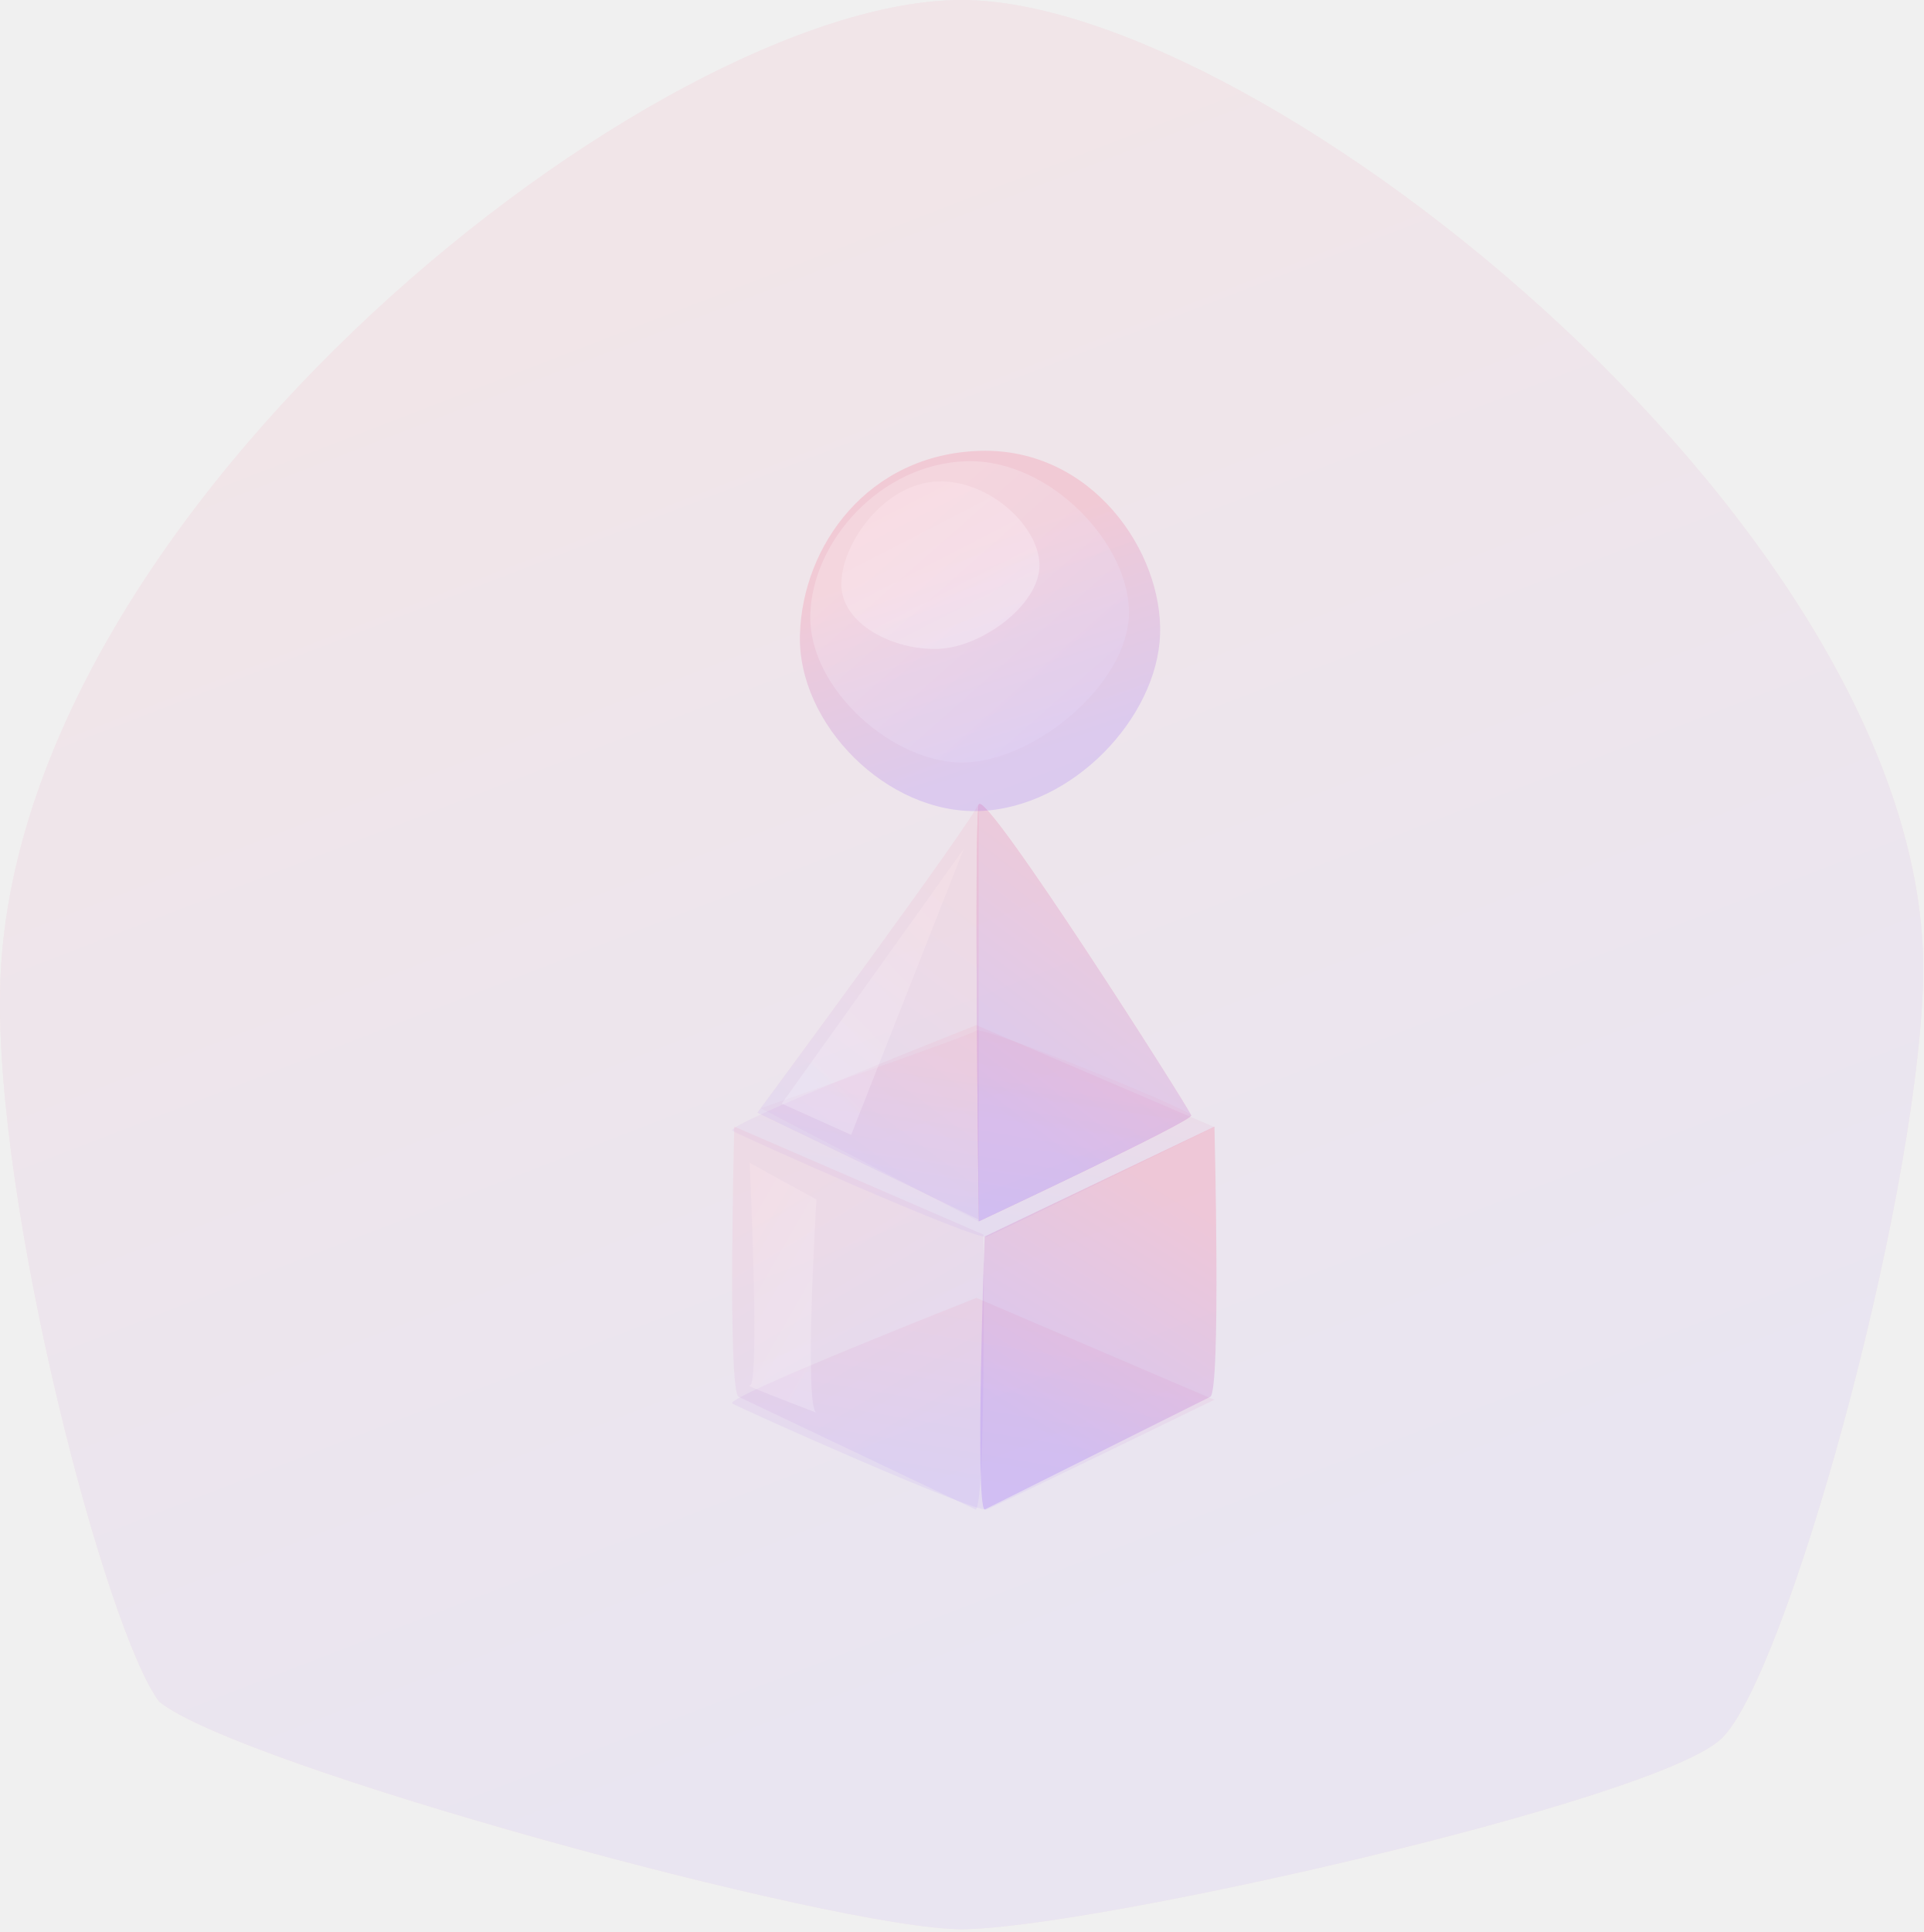
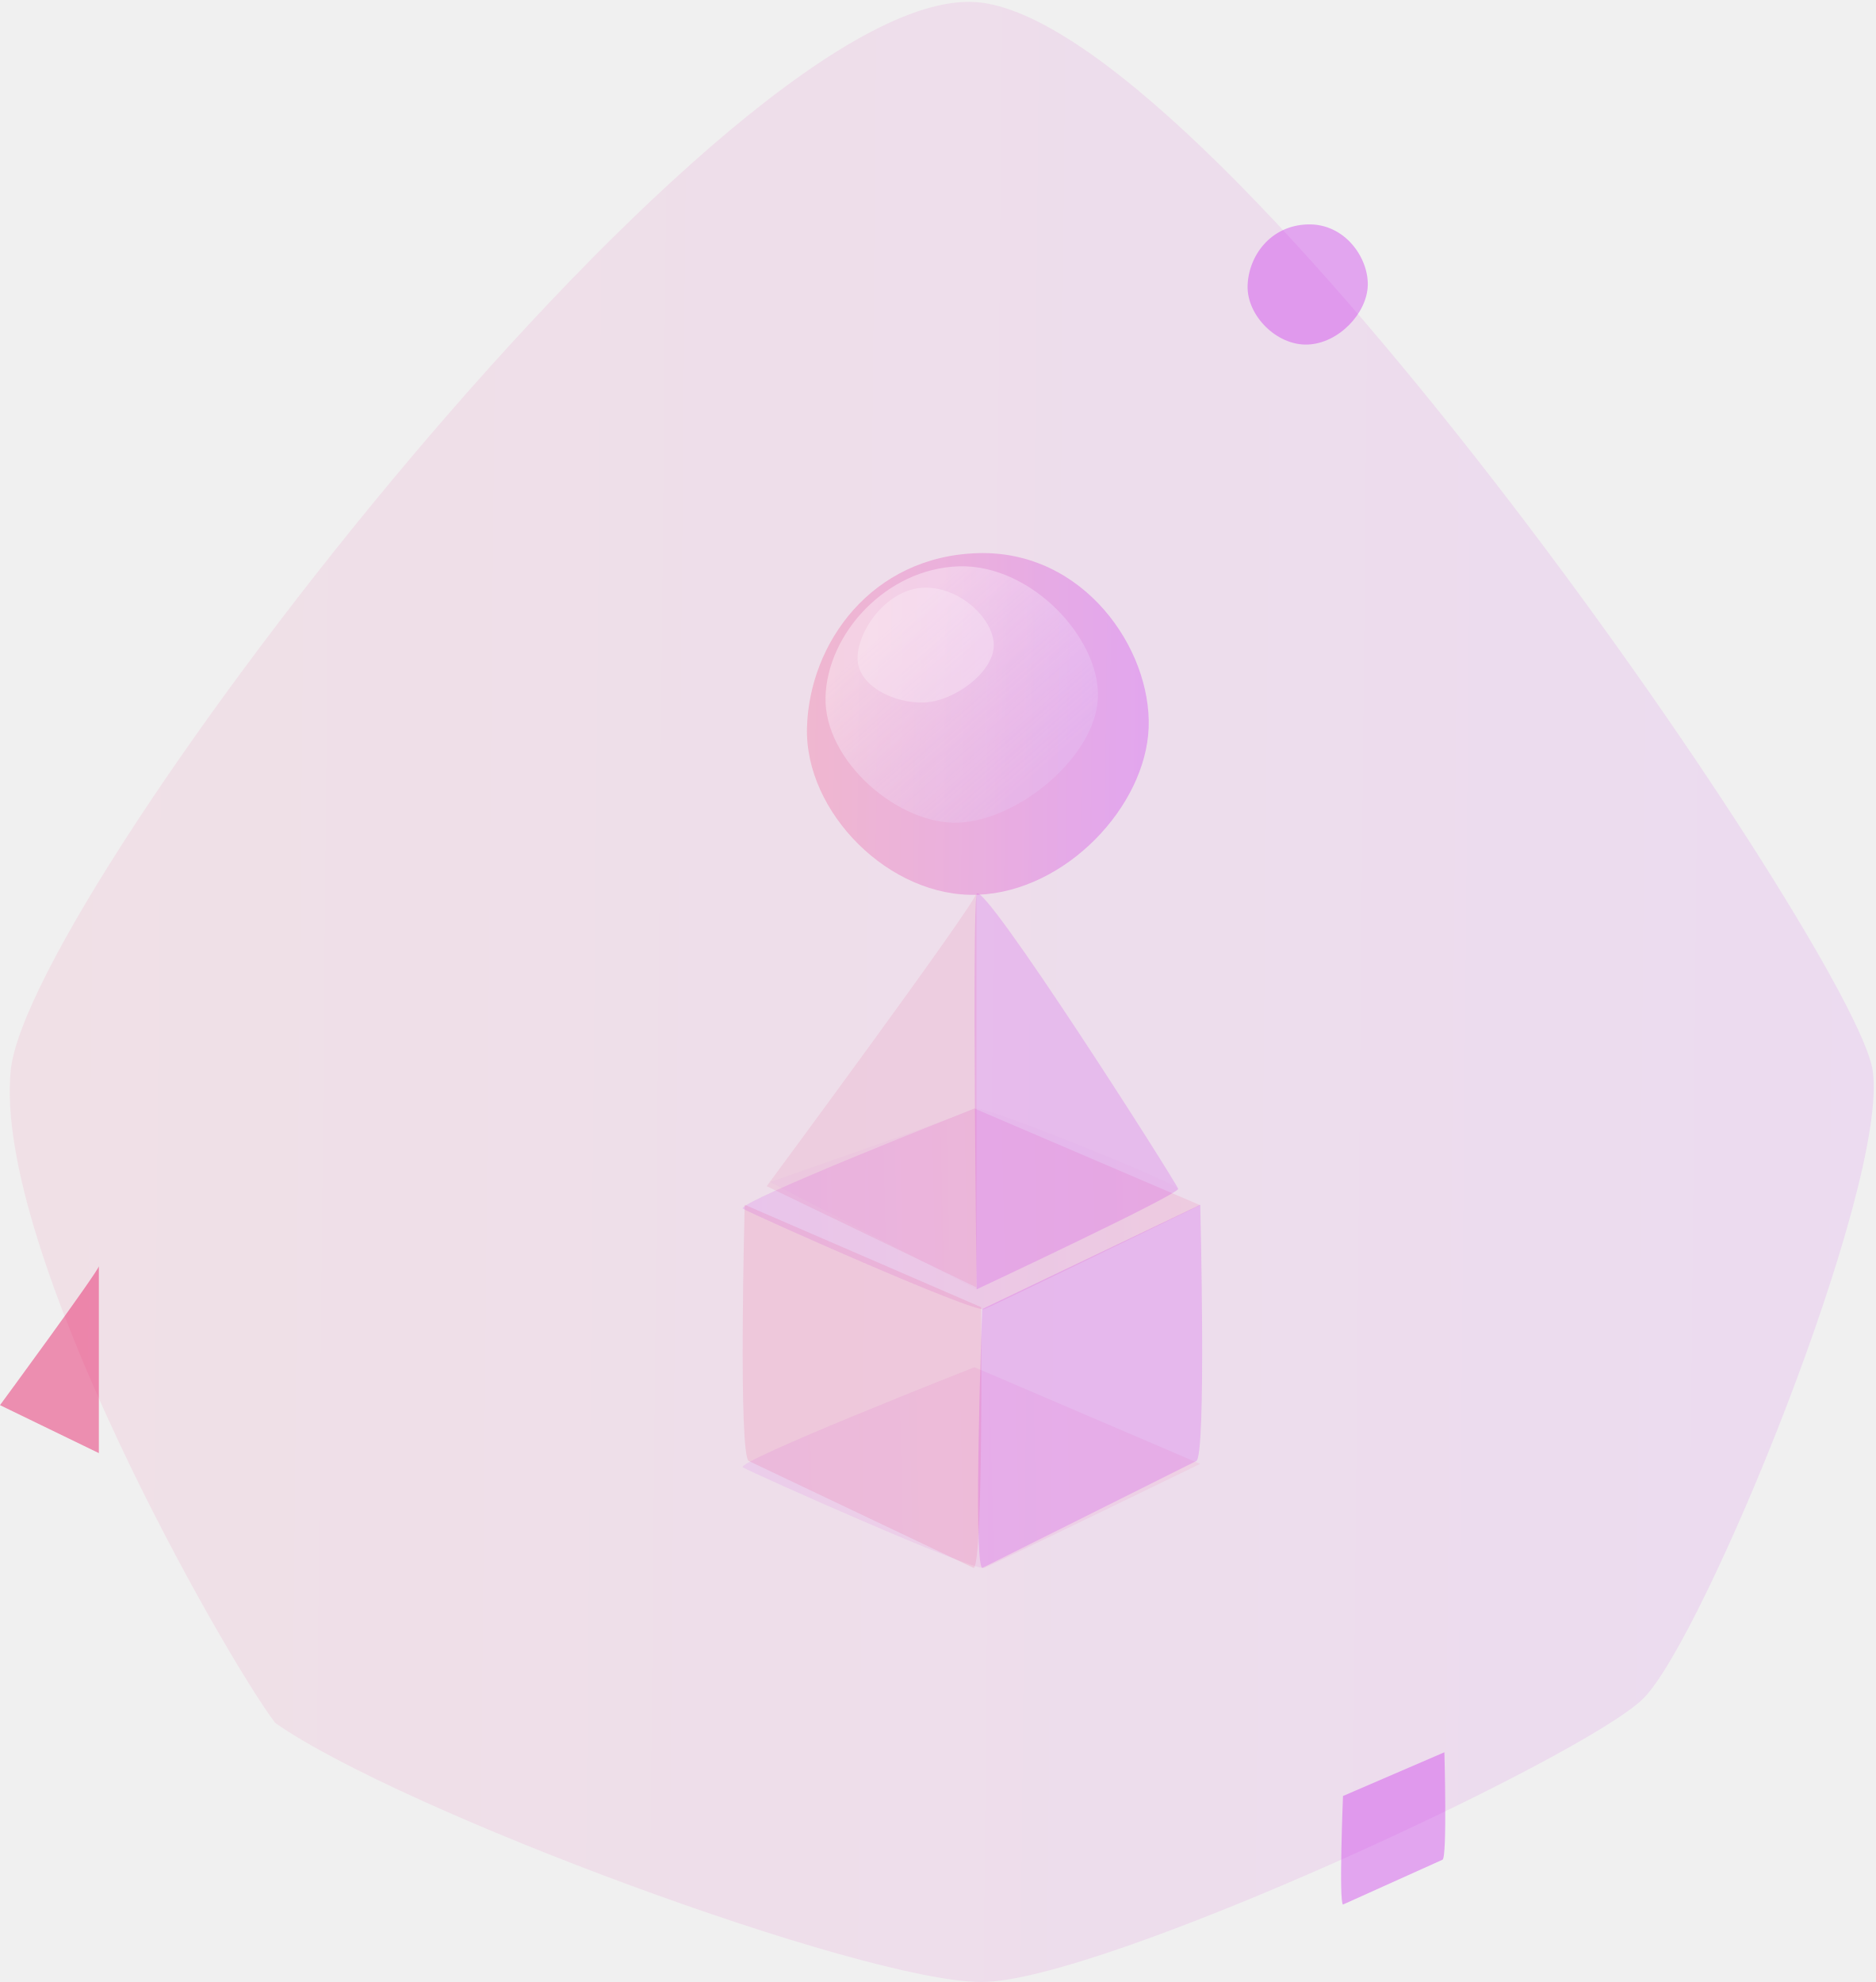
- <svg xmlns="http://www.w3.org/2000/svg" fill="none" viewBox="0 0 683 686" width="683" height="686">
-   <g opacity=".05">
-     <path fill="#FF004D" d="M682.898 349.815c-2.984 81.739-48.779 245.19-71.417 267.374-22.639 22.185-225.183 67.824-269.989 67.824-44.805 0-257.406-58.115-284.965-80.828-18.702-24.688-58.63-175.559-56.44-254.37C4.801 180.026 233.994.013 341.491.013c107.498 0 347.155 192.356 341.406 349.802z" />
-     <path fill="url(#paint0_linear)" d="M682.898 349.815c-2.984 81.739-48.779 245.19-71.417 267.374-22.639 22.185-225.183 67.824-269.989 67.824-44.805 0-257.406-58.115-284.965-80.828-18.702-24.688-58.63-175.559-56.44-254.37C4.801 180.026 233.994.013 341.491.013c107.498 0 347.155 192.356 341.406 349.802z" />
-   </g>
-   <path fill="url(#paint1_linear)" d="M260.097 401.503c3.467 2.051 86.433 39.129 90.333 37.604 3.899-1.524 80.8-38.926 80.8-38.926L346.747 364s-90.117 35.451-86.65 37.503z" opacity=".04" />
-   <path fill="url(#paint2_linear)" d="M260.097 498.35c3.467 2.051 86.433 39.129 90.333 37.604 3.899-1.524 80.8-38.926 80.8-38.926l-84.483-36.181s-90.117 35.451-86.65 37.503z" opacity=".05" />
-   <path fill="url(#paint3_linear)" d="M431.279 400.027s2.385 94.429-1.52 95.956L349.659 536c-3.472-2.055 0-96.93 0-96.93l81.62-39.043z" opacity=".13" />
-   <path fill="url(#paint4_linear)" d="M260.757 400.027s-2.506 94.429 1.596 95.956L346.495 536c3.647-2.055 2.775-97.622 2.775-97.622l-88.513-38.351z" opacity=".05" />
-   <path fill="url(#paint5_linear)" d="M266.192 412.848s3.838 79.902 0 79.12c-3.838-.782 28.207 11.332 23.736 9.632-4.472-1.7 0-75.68 0-75.68l-23.736-13.072z" opacity=".26" />
-   <g opacity=".03">
-     <path fill="#FF004D" d="M422.996 396.048c-.428-2.073-75.812-32.72-76.556-29.987-.313 1.151-76.127 27.449-76.127 27.449l77.278 40.163s75.834-35.551 75.405-37.625z" />
-     <path fill="url(#paint6_linear)" d="M422.996 396.048c-.428-2.073-75.812-32.72-76.556-29.987-.313 1.151-76.127 27.449-76.127 27.449l77.278 40.163s75.834-35.551 75.405-37.625z" />
-   </g>
-   <g opacity=".12">
-     <path fill="#FF004D" d="M422.996 396.048c-.428-2.073-73.599-116.944-75.405-110.306-1.807 6.638 0 147.931 0 147.931s75.834-35.551 75.405-37.625z" />
-     <path fill="url(#paint7_linear)" d="M422.996 396.048c-.428-2.073-73.599-116.944-75.405-110.306-1.807 6.638 0 147.931 0 147.931s75.834-35.551 75.405-37.625z" />
-   </g>
-   <g opacity=".05">
-     <path fill="#FF004D" d="M347.513 432.947V285.351c0 3.515-78.517 109.721-78.517 109.721l78.517 37.875z" />
-     <path fill="url(#paint8_linear)" d="M347.513 432.947V285.351c0 3.515-78.517 109.721-78.517 109.721l78.517 37.875z" />
-   </g>
-   <path fill="url(#paint9_linear)" d="M302.26 402.949l40.04-101.642-64.681 90.554 24.641 11.088z" opacity=".26" />
-   <path fill="url(#paint10_linear)" d="M411.967 225.386c-1.077 29.393-30.908 61.308-63.947 62.578-33.039 1.269-64.83-30.88-63.946-62.578.883-31.697 24.234-64.134 63.946-65.303 39.712-1.17 65.024 35.91 63.947 65.303z" opacity=".12" />
-   <path fill="url(#paint11_linear)" d="M400.91 218.389c-.816 24.585-32.813 51.278-57.859 52.34-25.045 1.062-55.974-25.828-55.305-52.34.67-26.512 25.201-53.642 55.305-54.62 30.104-.978 58.675 30.036 57.859 54.62z" opacity=".22" />
-   <path fill="url(#paint12_linear)" d="M369.128 201.305c-.508 13.665-20.402 28.503-35.973 29.094-15.572.59-34.796-8.727-34.379-23.464.416-14.737 15.662-35.448 34.379-35.992 18.716-.543 36.48 16.696 35.973 30.362z" opacity=".35" />
+ <svg xmlns="http://www.w3.org/2000/svg" fill="none" viewBox="0 0 702 742" width="702" height="742">
+   <path fill="url(#paint0_linear)" d="M701 400.815c6.148 43.185-63.362 213-86 235.185-22.638 22.185-202.703 106-247.508 106C322.687 742 150 678 103 645 84.299 620.312-2.632 468 4 400.815 10.632 333.629 275.984-11 367.492 1 459 13 694.852 357.629 701 400.815z" opacity=".1" />
+   <path fill="url(#paint1_linear)" d="M278.097 452.503c3.467 2.051 86.433 39.129 90.333 37.604 3.899-1.524 80.8-38.926 80.8-38.926L364.747 415s-90.117 35.451-86.65 37.503z" opacity=".14" />
+   <path fill="url(#paint2_linear)" d="M278.097 549.35c3.467 2.051 86.433 39.129 90.333 37.604 3.899-1.524 80.8-38.926 80.8-38.926l-84.483-36.181s-90.117 35.451-86.65 37.503z" opacity=".09" />
+   <path fill="#CA21EE" d="M449.279 451.027s2.385 94.429-1.52 95.956L367.659 587c-3.472-2.055 0-96.93 0-96.93l81.62-39.043z" opacity=".2" />
+   <path fill="#E60053" d="M278.757 451.027s-2.506 94.429 1.596 95.956L364.495 587c3.647-2.055 2.775-97.622 2.775-97.622l-88.513-38.351z" opacity=".1" />
+   <path fill="url(#paint3_linear)" d="M440.996 445.048c-.428-2.073-75.812-32.72-76.556-29.987-.313 1.151-76.127 27.449-76.127 27.449l77.278 40.163s75.834-35.551 75.405-37.625z" opacity=".03" />
+   <path fill="#CA21EE" d="M440.996 445.048c-.428-2.073-73.599-116.944-75.405-110.306-1.807 6.638 0 147.931 0 147.931s75.834-35.551 75.405-37.625z" opacity=".18" />
+   <path fill="#E60053" d="M365.513 481.947V334.351c0 3.515-78.517 109.721-78.517 109.721l78.517 37.875z" opacity=".08" />
+   <path fill="url(#paint4_linear)" d="M429.967 272.386c-1.077 29.393-30.908 61.308-63.947 62.578-33.039 1.269-64.83-30.88-63.946-62.578.883-31.697 24.234-64.134 63.946-65.303 39.712-1.17 65.024 35.91 63.947 65.303z" opacity=".29" />
+   <path fill="url(#paint5_linear)" d="M410.985 261.019c-.736 22.055-29.569 46.001-52.138 46.954-22.57.952-50.441-23.17-49.837-46.954.603-23.783 22.709-48.121 49.837-48.999 27.127-.877 52.873 26.945 52.138 48.999z" opacity=".38" />
+   <path fill="#fff" d="M371.992 241.953c-.368 9.877-14.786 20.601-26.071 21.028-11.286.427-25.218-6.308-24.916-16.959.302-10.651 11.351-25.62 24.916-26.013 13.565-.393 26.439 12.067 26.071 21.944z" opacity=".26" />
+   <path fill="#CA21EE" d="M540.665 656s1.109 39.585-.707 40.225L502.717 713c-1.614-.861 0-40.633 0-40.633L540.665 656zM511.988 106.978c-.378 10.338-10.87 21.563-22.491 22.009-11.62.447-22.801-10.861-22.491-22.009.311-11.149 8.524-22.557 22.491-22.968 13.968-.412 22.87 12.63 22.491 22.968z" opacity=".36" />
+   <path fill="#E60053" d="M37 544v-69.971c0 1.666-37 52.015-37 52.015L37 544z" opacity=".41" />
  <defs>
-     <linearGradient id="paint0_linear" x1="188.38" x2="383.582" y1="95.332" y2="599.944" gradientUnits="userSpaceOnUse">
-       <stop stop-color="#FF003D" />
-       <stop offset="1" stop-color="#5200FF" />
+     <linearGradient id="paint0_linear" x1="3.64" x2="704.523" y1="242.423" y2="249.055" gradientUnits="userSpaceOnUse">
+       <stop stop-color="#F3568F" />
+       <stop offset="1" stop-color="#C81EF2" />
    </linearGradient>
-     <linearGradient id="paint1_linear" x1="384.006" x2="373.541" y1="374.468" y2="436.312" gradientUnits="userSpaceOnUse">
-       <stop stop-color="#FF003D" />
-       <stop offset="1" stop-color="#5200FF" />
+     <linearGradient id="paint1_linear" x1="449.23" x2="277.304" y1="439.506" y2="443.444" gradientUnits="userSpaceOnUse">
+       <stop stop-color="#F3568F" />
+       <stop offset="1" stop-color="#C81EF2" />
    </linearGradient>
-     <linearGradient id="paint2_linear" x1="384.006" x2="373.541" y1="471.315" y2="533.16" gradientUnits="userSpaceOnUse">
-       <stop stop-color="#FF003D" />
-       <stop offset="1" stop-color="#5200FF" />
+     <linearGradient id="paint2_linear" x1="449.23" x2="277.304" y1="536.353" y2="540.291" gradientUnits="userSpaceOnUse">
+       <stop stop-color="#F3568F" />
+       <stop offset="1" stop-color="#C81EF2" />
    </linearGradient>
-     <linearGradient id="paint3_linear" x1="408.865" x2="357.137" y1="418.967" y2="501.735" gradientUnits="userSpaceOnUse">
-       <stop stop-color="#FF003D" />
-       <stop offset="1" stop-color="#5200FF" />
+     <linearGradient id="paint3_linear" x1="440.998" x2="287.691" y1="436.992" y2="440.464" gradientUnits="userSpaceOnUse">
+       <stop stop-color="#F3568F" />
+       <stop offset="1" stop-color="#C81EF2" />
    </linearGradient>
-     <linearGradient id="paint4_linear" x1="284.301" x2="334.878" y1="418.967" y2="503.974" gradientUnits="userSpaceOnUse">
-       <stop stop-color="#FF003D" />
-       <stop offset="1" stop-color="#5200FF" />
+     <linearGradient id="paint4_linear" x1="302.056" x2="430.574" y1="248.777" y2="250.068" gradientUnits="userSpaceOnUse">
+       <stop stop-color="#F3568F" />
+       <stop offset="1" stop-color="#C81EF2" />
    </linearGradient>
-     <linearGradient id="paint5_linear" x1="271.537" x2="320.76" y1="408.032" y2="436.307" gradientUnits="userSpaceOnUse">
-       <stop stop-color="#FFE7EC" />
-       <stop offset="1" stop-color="#F9F7FF" />
-     </linearGradient>
-     <linearGradient id="paint6_linear" x1="380.889" x2="374.073" y1="384.57" y2="431.879" gradientUnits="userSpaceOnUse">
-       <stop stop-color="#FF003D" />
-       <stop offset="1" stop-color="#5200FF" />
-     </linearGradient>
-     <linearGradient id="paint7_linear" x1="401.98" x2="341.766" y1="306.109" y2="386.415" gradientUnits="userSpaceOnUse">
-       <stop stop-color="#FF003D" />
-       <stop offset="1" stop-color="#5200FF" />
-     </linearGradient>
-     <linearGradient id="paint8_linear" x1="326.161" x2="266.508" y1="305.859" y2="386.982" gradientUnits="userSpaceOnUse">
-       <stop stop-color="#FF003D" />
-       <stop offset="1" stop-color="#5200FF" />
-     </linearGradient>
-     <linearGradient id="paint9_linear" x1="324.791" x2="262.913" y1="301.307" y2="361.565" gradientUnits="userSpaceOnUse">
-       <stop stop-color="#FFE7EC" />
-       <stop offset="1" stop-color="#F9F7FF" />
-     </linearGradient>
-     <linearGradient id="paint10_linear" x1="348.028" x2="373.033" y1="192.042" y2="266.563" gradientUnits="userSpaceOnUse">
-       <stop stop-color="#FF003D" />
-       <stop offset="1" stop-color="#5200FF" />
-     </linearGradient>
-     <linearGradient id="paint11_linear" x1="317.328" x2="374.434" y1="186.412" y2="251.124" gradientUnits="userSpaceOnUse">
+     <linearGradient id="paint5_linear" x1="335.666" x2="386.866" y1="232.333" y2="290.613" gradientUnits="userSpaceOnUse">
      <stop stop-color="#fff" />
-       <stop offset="1" stop-color="#E7DCFF" />
-     </linearGradient>
-     <linearGradient id="paint12_linear" x1="317.818" x2="345.315" y1="170.931" y2="224.32" gradientUnits="userSpaceOnUse">
-       <stop stop-color="#FFE7EC" />
-       <stop offset="1" stop-color="#F9F7FF" />
+       <stop offset="1" stop-color="#E7DCFF" stop-opacity=".5" />
    </linearGradient>
  </defs>
</svg>
